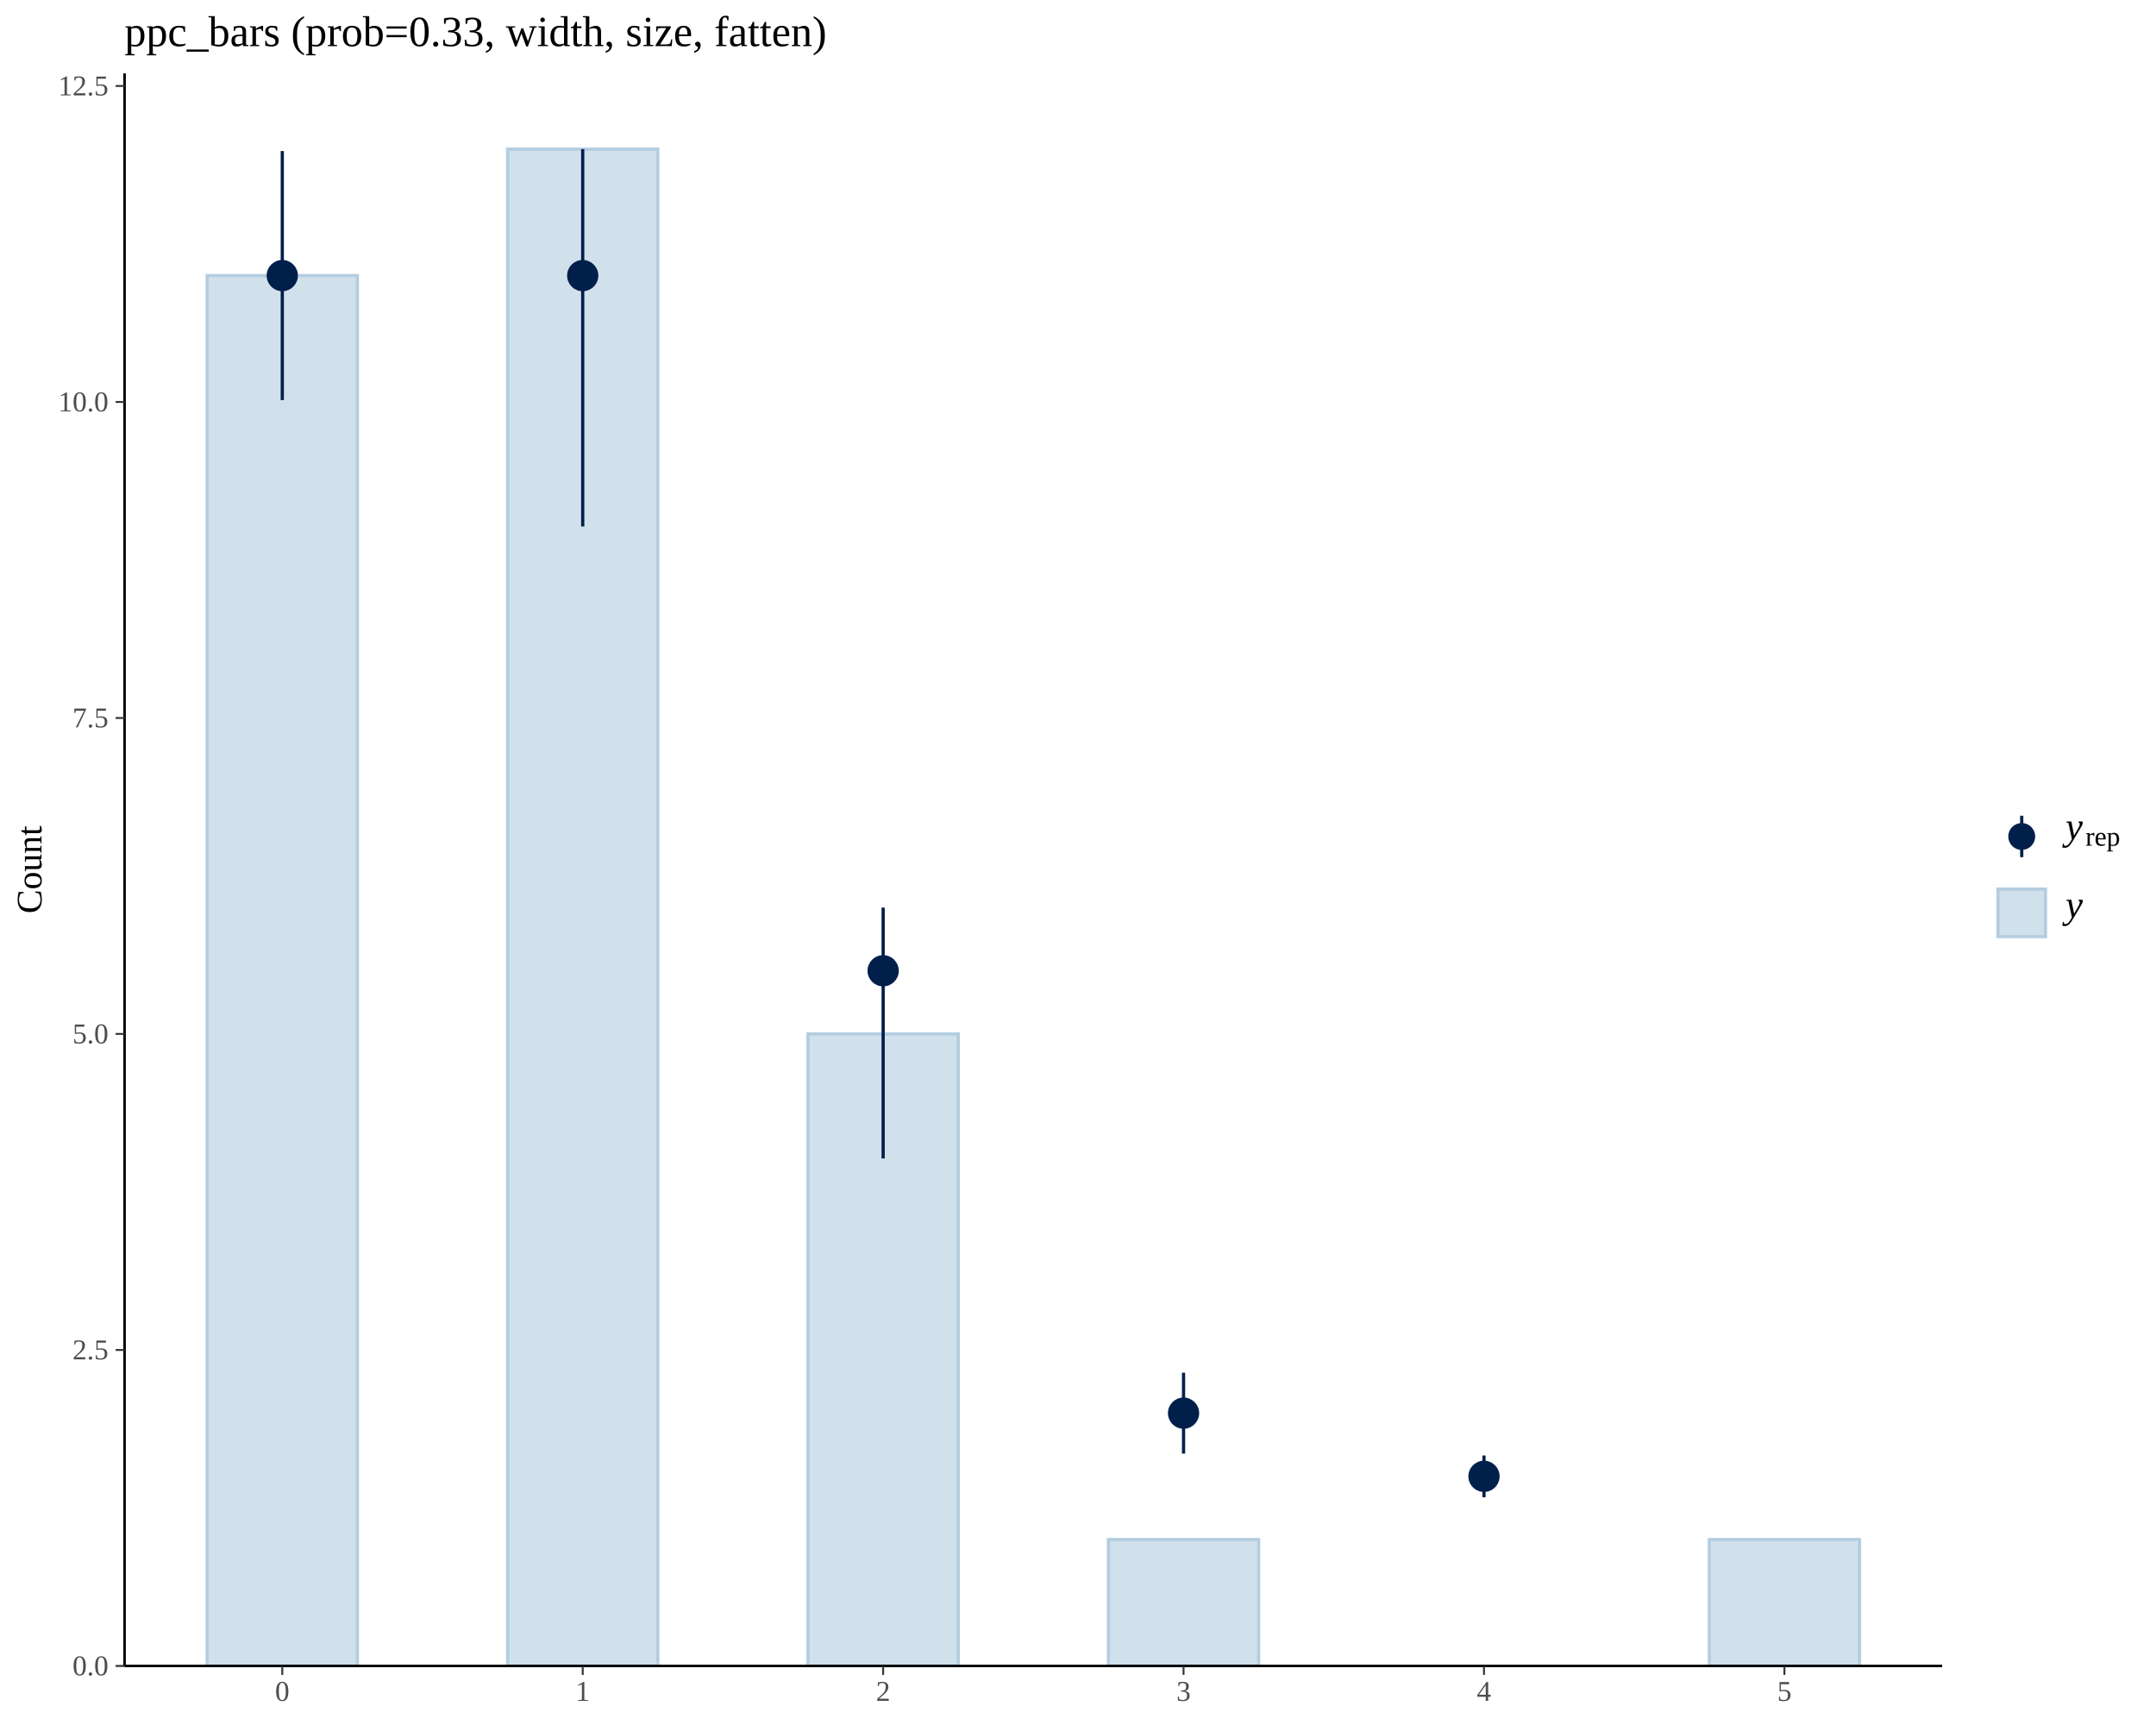
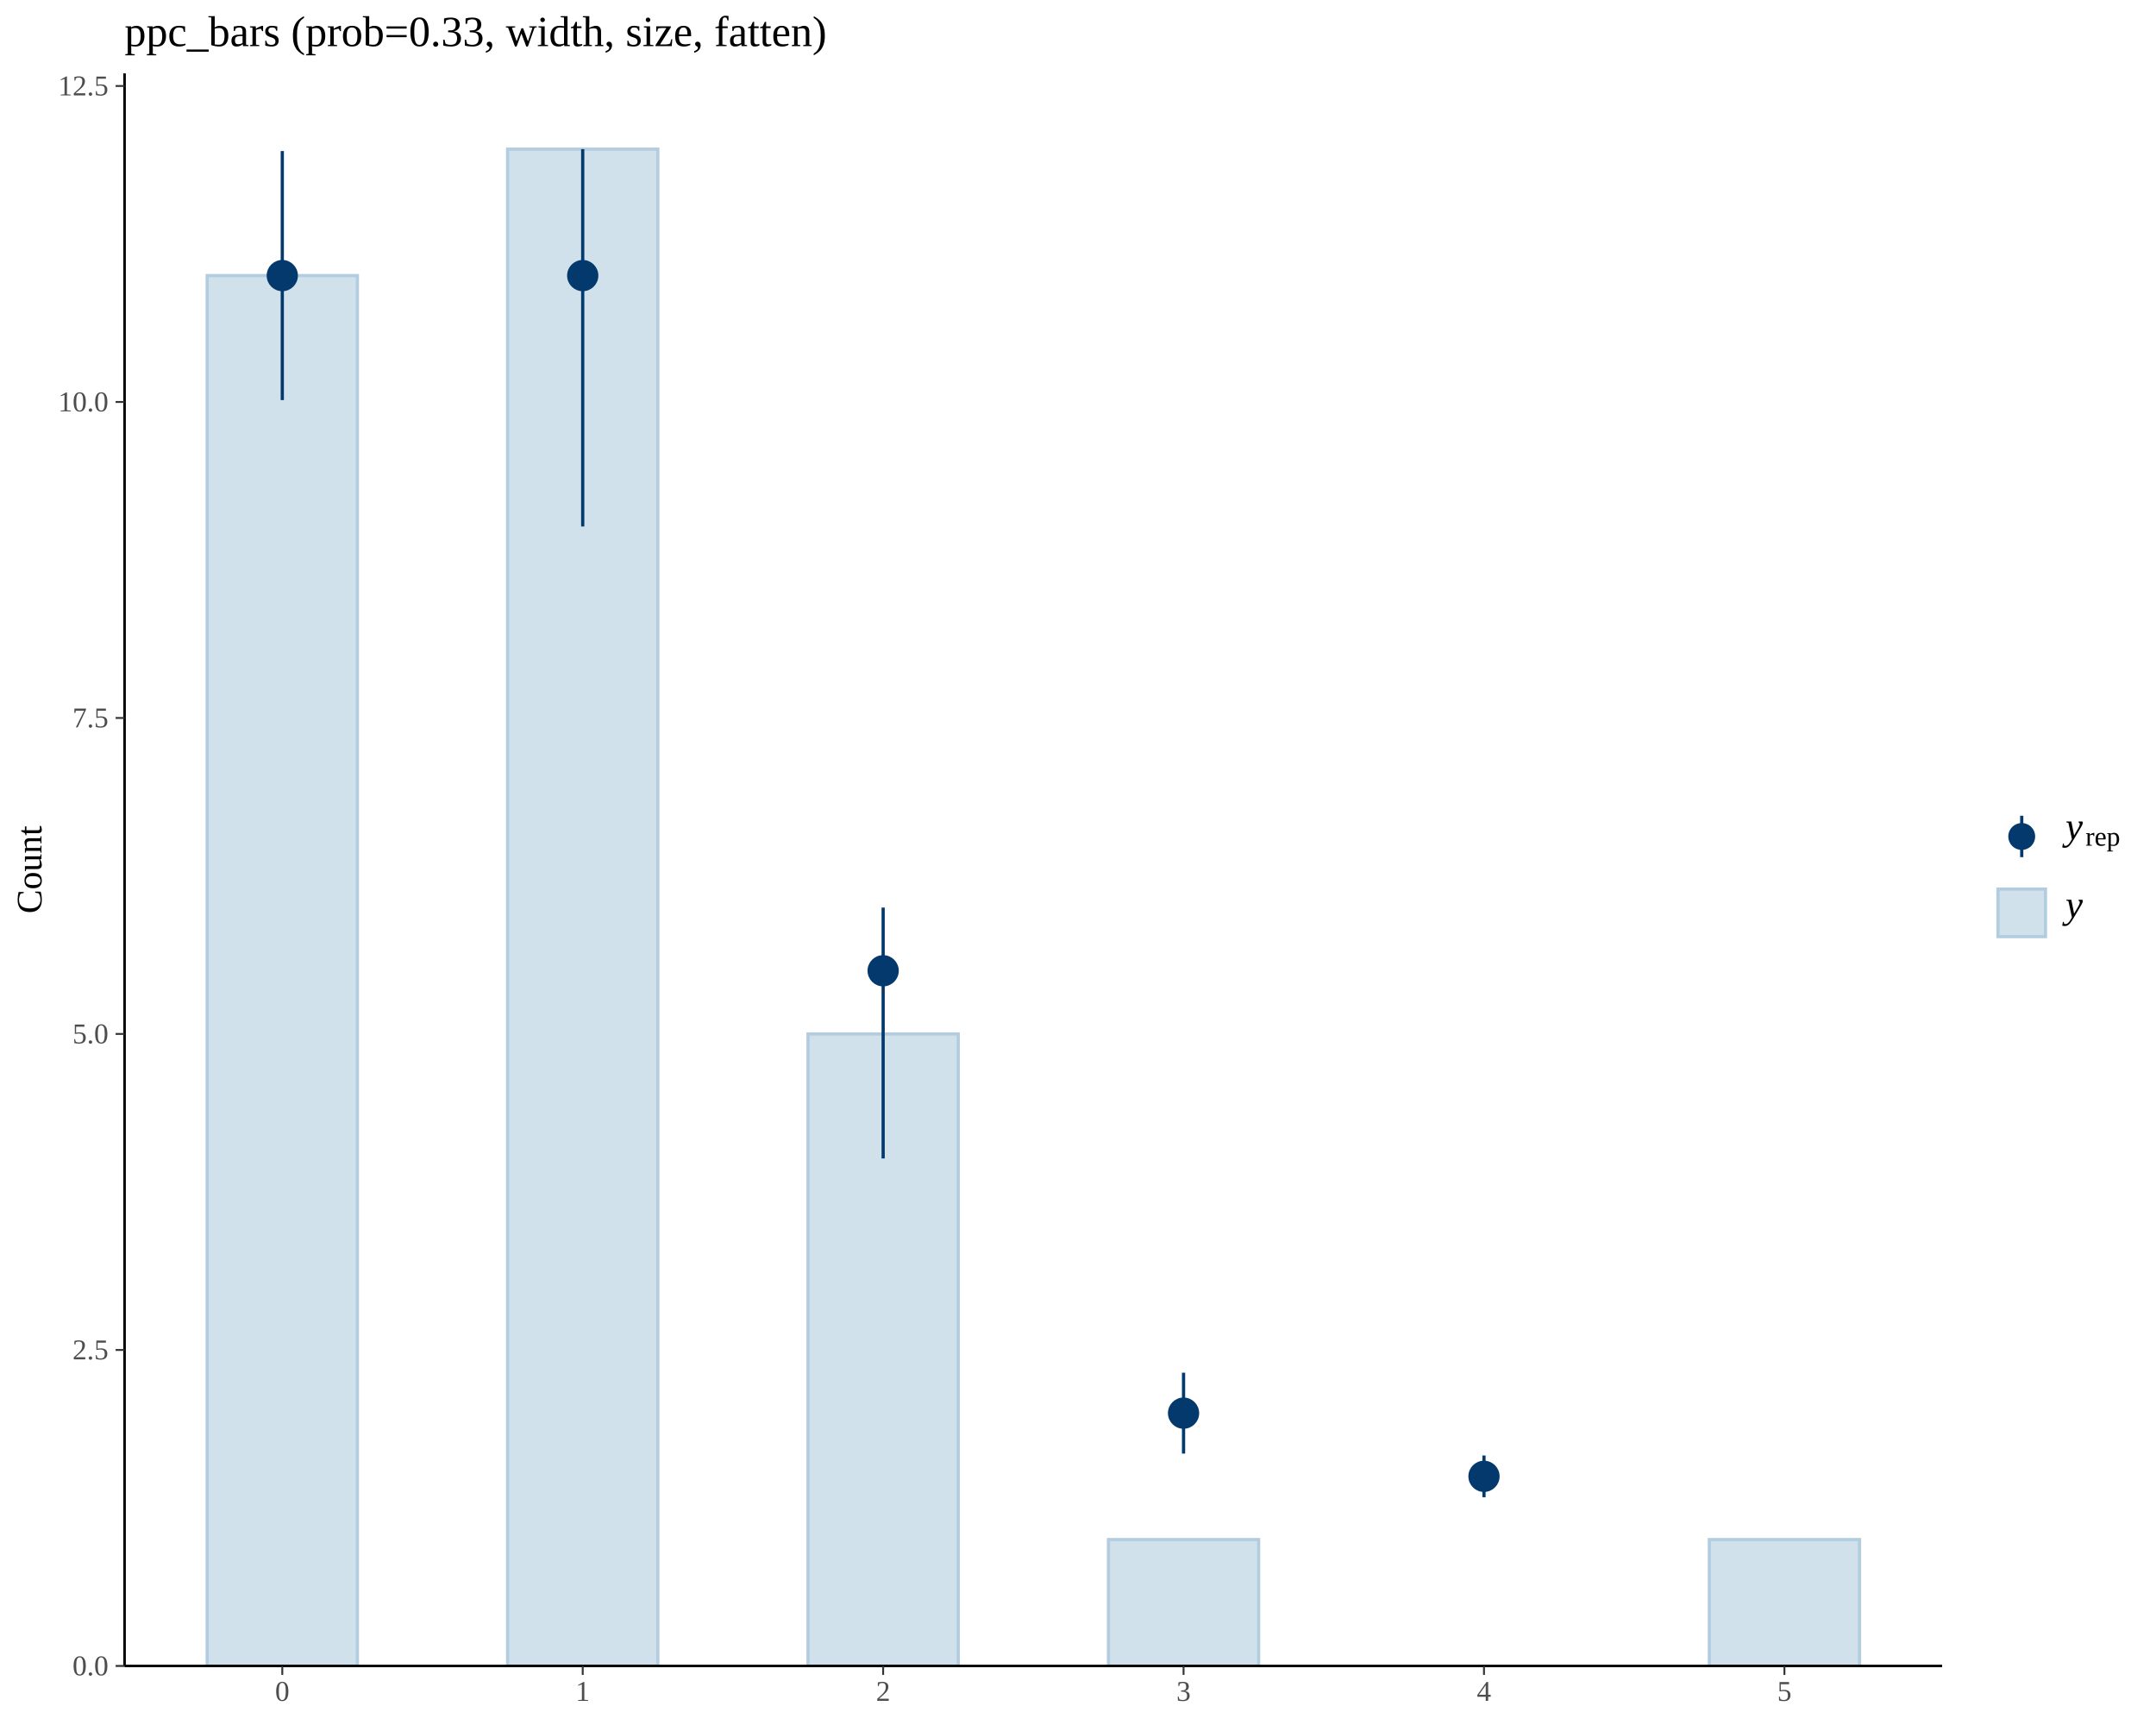
<svg xmlns="http://www.w3.org/2000/svg" viewBox="0 0 720.00 576.00">
  <defs>
    <style type="text/css">
    line, polyline, polygon, path, rect, circle {
      fill: none;
      stroke: #000000;
      stroke-linecap: round;
      stroke-linejoin: round;
      stroke-miterlimit: 10.00;
    }
  </style>
  </defs>
  <rect width="100%" height="100%" style="stroke: none; fill: #FFFFFF;" />
  <defs>
    <clipPath id="cpNDEuNjB8NjQ4LjU4fDU1Ni4yOHwyNC40OQ==">
      <rect x="41.60" y="24.49" width="606.99" height="531.80" />
    </clipPath>
  </defs>
  <rect x="69.19" y="92.02" width="50.16" height="464.27" style="stroke-width: 1.07; stroke: #B3CDE0; stroke-linecap: square; stroke-linejoin: miter; fill: #D1E1EC;" clip-path="url(#cpNDEuNjB8NjQ4LjU4fDU1Ni4yOHwyNC40OQ==)" />
  <rect x="169.52" y="49.81" width="50.16" height="506.47" style="stroke-width: 1.07; stroke: #B3CDE0; stroke-linecap: square; stroke-linejoin: miter; fill: #D1E1EC;" clip-path="url(#cpNDEuNjB8NjQ4LjU4fDU1Ni4yOHwyNC40OQ==)" />
  <rect x="269.84" y="345.25" width="50.16" height="211.03" style="stroke-width: 1.07; stroke: #B3CDE0; stroke-linecap: square; stroke-linejoin: miter; fill: #D1E1EC;" clip-path="url(#cpNDEuNjB8NjQ4LjU4fDU1Ni4yOHwyNC40OQ==)" />
  <rect x="370.17" y="514.08" width="50.16" height="42.21" style="stroke-width: 1.07; stroke: #B3CDE0; stroke-linecap: square; stroke-linejoin: miter; fill: #D1E1EC;" clip-path="url(#cpNDEuNjB8NjQ4LjU4fDU1Ni4yOHwyNC40OQ==)" />
  <rect x="570.83" y="514.08" width="50.16" height="42.21" style="stroke-width: 1.07; stroke: #B3CDE0; stroke-linecap: square; stroke-linejoin: miter; fill: #D1E1EC;" clip-path="url(#cpNDEuNjB8NjQ4LjU4fDU1Ni4yOHwyNC40OQ==)" />
-   <line x1="94.27" y1="133.59" x2="94.27" y2="50.44" style="stroke-width: 1.07; stroke: #011F4B; stroke-linecap: butt;" clip-path="url(#cpNDEuNjB8NjQ4LjU4fDU1Ni4yOHwyNC40OQ==)" />
-   <line x1="194.60" y1="175.80" x2="194.60" y2="49.81" style="stroke-width: 1.07; stroke: #011F4B; stroke-linecap: butt;" clip-path="url(#cpNDEuNjB8NjQ4LjU4fDU1Ni4yOHwyNC40OQ==)" />
-   <line x1="294.93" y1="386.83" x2="294.93" y2="303.05" style="stroke-width: 1.07; stroke: #011F4B; stroke-linecap: butt;" clip-path="url(#cpNDEuNjB8NjQ4LjU4fDU1Ni4yOHwyNC40OQ==)" />
-   <line x1="395.25" y1="485.38" x2="395.25" y2="458.37" style="stroke-width: 1.07; stroke: #011F4B; stroke-linecap: butt;" clip-path="url(#cpNDEuNjB8NjQ4LjU4fDU1Ni4yOHwyNC40OQ==)" />
-   <line x1="495.58" y1="499.94" x2="495.58" y2="486.01" style="stroke-width: 1.07; stroke: #011F4B; stroke-linecap: butt;" clip-path="url(#cpNDEuNjB8NjQ4LjU4fDU1Ni4yOHwyNC40OQ==)" />
-   <circle cx="94.27" cy="92.02" r="3.38pt" style="stroke-width: 1.42; stroke: #011F4B; fill: #011F4B;" clip-path="url(#cpNDEuNjB8NjQ4LjU4fDU1Ni4yOHwyNC40OQ==)" />
-   <circle cx="194.60" cy="92.02" r="3.38pt" style="stroke-width: 1.42; stroke: #011F4B; fill: #011F4B;" clip-path="url(#cpNDEuNjB8NjQ4LjU4fDU1Ni4yOHwyNC40OQ==)" />
-   <circle cx="294.93" cy="324.15" r="3.38pt" style="stroke-width: 1.42; stroke: #011F4B; fill: #011F4B;" clip-path="url(#cpNDEuNjB8NjQ4LjU4fDU1Ni4yOHwyNC40OQ==)" />
-   <circle cx="395.25" cy="471.87" r="3.38pt" style="stroke-width: 1.42; stroke: #011F4B; fill: #011F4B;" clip-path="url(#cpNDEuNjB8NjQ4LjU4fDU1Ni4yOHwyNC40OQ==)" />
-   <circle cx="495.58" cy="492.97" r="3.38pt" style="stroke-width: 1.42; stroke: #011F4B; fill: #011F4B;" clip-path="url(#cpNDEuNjB8NjQ4LjU4fDU1Ni4yOHwyNC40OQ==)" />
+   <line x1="94.27" y1="133.59" x2="94.27" y2="50.44" style="stroke-width: 1.07; stroke: #03396C; stroke-linecap: butt;" clip-path="url(#cpNDEuNjB8NjQ4LjU4fDU1Ni4yOHwyNC40OQ==)" />
+   <line x1="194.60" y1="175.80" x2="194.60" y2="49.81" style="stroke-width: 1.07; stroke: #03396C; stroke-linecap: butt;" clip-path="url(#cpNDEuNjB8NjQ4LjU4fDU1Ni4yOHwyNC40OQ==)" />
+   <line x1="294.93" y1="386.83" x2="294.93" y2="303.05" style="stroke-width: 1.07; stroke: #03396C; stroke-linecap: butt;" clip-path="url(#cpNDEuNjB8NjQ4LjU4fDU1Ni4yOHwyNC40OQ==)" />
+   <line x1="395.25" y1="485.38" x2="395.25" y2="458.37" style="stroke-width: 1.07; stroke: #03396C; stroke-linecap: butt;" clip-path="url(#cpNDEuNjB8NjQ4LjU4fDU1Ni4yOHwyNC40OQ==)" />
+   <line x1="495.58" y1="499.94" x2="495.58" y2="486.01" style="stroke-width: 1.07; stroke: #03396C; stroke-linecap: butt;" clip-path="url(#cpNDEuNjB8NjQ4LjU4fDU1Ni4yOHwyNC40OQ==)" />
+   <circle cx="94.27" cy="92.02" r="3.38pt" style="stroke-width: 1.42; stroke: #03396C; fill: #03396C;" clip-path="url(#cpNDEuNjB8NjQ4LjU4fDU1Ni4yOHwyNC40OQ==)" />
+   <circle cx="194.60" cy="92.02" r="3.38pt" style="stroke-width: 1.42; stroke: #03396C; fill: #03396C;" clip-path="url(#cpNDEuNjB8NjQ4LjU4fDU1Ni4yOHwyNC40OQ==)" />
+   <circle cx="294.93" cy="324.15" r="3.38pt" style="stroke-width: 1.42; stroke: #03396C; fill: #03396C;" clip-path="url(#cpNDEuNjB8NjQ4LjU4fDU1Ni4yOHwyNC40OQ==)" />
+   <circle cx="395.25" cy="471.87" r="3.38pt" style="stroke-width: 1.42; stroke: #03396C; fill: #03396C;" clip-path="url(#cpNDEuNjB8NjQ4LjU4fDU1Ni4yOHwyNC40OQ==)" />
+   <circle cx="495.58" cy="492.97" r="3.38pt" style="stroke-width: 1.42; stroke: #03396C; fill: #03396C;" clip-path="url(#cpNDEuNjB8NjQ4LjU4fDU1Ni4yOHwyNC40OQ==)" />
  <defs>
    <clipPath id="cpMC4wMHw3MjAuMDB8NTc2LjAwfDAuMDA=">
      <rect x="0.00" y="0.00" width="720.00" height="576.00" />
    </clipPath>
  </defs>
  <polyline points="41.60,556.28 41.60,24.49 " style="stroke-width: 0.85; stroke-linecap: butt;" clip-path="url(#cpMC4wMHw3MjAuMDB8NTc2LjAwfDAuMDA=)" />
  <g clip-path="url(#cpMC4wMHw3MjAuMDB8NTc2LjAwfDAuMDA=)">
    <text x="24.22" y="559.42" style="font-size: 9.60px; fill: #4D4D4D; font-family: Liberation Serif;" textLength="12.00px" lengthAdjust="spacingAndGlyphs">0.0</text>
  </g>
  <g clip-path="url(#cpMC4wMHw3MjAuMDB8NTc2LjAwfDAuMDA=)">
    <text x="24.22" y="453.91" style="font-size: 9.60px; fill: #4D4D4D; font-family: Liberation Serif;" textLength="12.00px" lengthAdjust="spacingAndGlyphs">2.5</text>
  </g>
  <g clip-path="url(#cpMC4wMHw3MjAuMDB8NTc2LjAwfDAuMDA=)">
    <text x="24.22" y="348.39" style="font-size: 9.60px; fill: #4D4D4D; font-family: Liberation Serif;" textLength="12.00px" lengthAdjust="spacingAndGlyphs">5.0</text>
  </g>
  <g clip-path="url(#cpMC4wMHw3MjAuMDB8NTc2LjAwfDAuMDA=)">
    <text x="24.22" y="242.88" style="font-size: 9.60px; fill: #4D4D4D; font-family: Liberation Serif;" textLength="12.00px" lengthAdjust="spacingAndGlyphs">7.5</text>
  </g>
  <g clip-path="url(#cpMC4wMHw3MjAuMDB8NTc2LjAwfDAuMDA=)">
    <text x="19.42" y="137.36" style="font-size: 9.60px; fill: #4D4D4D; font-family: Liberation Serif;" textLength="16.80px" lengthAdjust="spacingAndGlyphs">10.0</text>
  </g>
  <g clip-path="url(#cpMC4wMHw3MjAuMDB8NTc2LjAwfDAuMDA=)">
    <text x="19.42" y="31.85" style="font-size: 9.60px; fill: #4D4D4D; font-family: Liberation Serif;" textLength="16.80px" lengthAdjust="spacingAndGlyphs">12.5</text>
  </g>
  <polyline points="38.61,556.28 41.60,556.28 " style="stroke-width: 0.64; stroke: #333333; stroke-linecap: butt;" clip-path="url(#cpMC4wMHw3MjAuMDB8NTc2LjAwfDAuMDA=)" />
  <polyline points="38.61,450.77 41.60,450.77 " style="stroke-width: 0.64; stroke: #333333; stroke-linecap: butt;" clip-path="url(#cpMC4wMHw3MjAuMDB8NTc2LjAwfDAuMDA=)" />
  <polyline points="38.61,345.25 41.60,345.25 " style="stroke-width: 0.64; stroke: #333333; stroke-linecap: butt;" clip-path="url(#cpMC4wMHw3MjAuMDB8NTc2LjAwfDAuMDA=)" />
  <polyline points="38.61,239.74 41.60,239.74 " style="stroke-width: 0.64; stroke: #333333; stroke-linecap: butt;" clip-path="url(#cpMC4wMHw3MjAuMDB8NTc2LjAwfDAuMDA=)" />
  <polyline points="38.61,134.22 41.60,134.22 " style="stroke-width: 0.64; stroke: #333333; stroke-linecap: butt;" clip-path="url(#cpMC4wMHw3MjAuMDB8NTc2LjAwfDAuMDA=)" />
  <polyline points="38.61,28.71 41.60,28.71 " style="stroke-width: 0.64; stroke: #333333; stroke-linecap: butt;" clip-path="url(#cpMC4wMHw3MjAuMDB8NTc2LjAwfDAuMDA=)" />
  <polyline points="41.60,556.28 648.58,556.28 " style="stroke-width: 0.85; stroke-linecap: butt;" clip-path="url(#cpMC4wMHw3MjAuMDB8NTc2LjAwfDAuMDA=)" />
  <polyline points="94.27,559.27 94.27,556.28 " style="stroke-width: 0.64; stroke: #333333; stroke-linecap: butt;" clip-path="url(#cpMC4wMHw3MjAuMDB8NTc2LjAwfDAuMDA=)" />
  <polyline points="194.60,559.27 194.60,556.28 " style="stroke-width: 0.64; stroke: #333333; stroke-linecap: butt;" clip-path="url(#cpMC4wMHw3MjAuMDB8NTc2LjAwfDAuMDA=)" />
  <polyline points="294.93,559.27 294.93,556.28 " style="stroke-width: 0.64; stroke: #333333; stroke-linecap: butt;" clip-path="url(#cpMC4wMHw3MjAuMDB8NTc2LjAwfDAuMDA=)" />
  <polyline points="395.25,559.27 395.25,556.28 " style="stroke-width: 0.64; stroke: #333333; stroke-linecap: butt;" clip-path="url(#cpMC4wMHw3MjAuMDB8NTc2LjAwfDAuMDA=)" />
  <polyline points="495.58,559.27 495.58,556.28 " style="stroke-width: 0.64; stroke: #333333; stroke-linecap: butt;" clip-path="url(#cpMC4wMHw3MjAuMDB8NTc2LjAwfDAuMDA=)" />
  <polyline points="595.91,559.27 595.91,556.28 " style="stroke-width: 0.64; stroke: #333333; stroke-linecap: butt;" clip-path="url(#cpMC4wMHw3MjAuMDB8NTc2LjAwfDAuMDA=)" />
  <g clip-path="url(#cpMC4wMHw3MjAuMDB8NTc2LjAwfDAuMDA=)">
    <text x="91.87" y="567.94" style="font-size: 9.60px; fill: #4D4D4D; font-family: Liberation Serif;" textLength="4.80px" lengthAdjust="spacingAndGlyphs">0</text>
  </g>
  <g clip-path="url(#cpMC4wMHw3MjAuMDB8NTc2LjAwfDAuMDA=)">
    <text x="192.20" y="567.94" style="font-size: 9.60px; fill: #4D4D4D; font-family: Liberation Serif;" textLength="4.80px" lengthAdjust="spacingAndGlyphs">1</text>
  </g>
  <g clip-path="url(#cpMC4wMHw3MjAuMDB8NTc2LjAwfDAuMDA=)">
    <text x="292.53" y="567.94" style="font-size: 9.60px; fill: #4D4D4D; font-family: Liberation Serif;" textLength="4.80px" lengthAdjust="spacingAndGlyphs">2</text>
  </g>
  <g clip-path="url(#cpMC4wMHw3MjAuMDB8NTc2LjAwfDAuMDA=)">
    <text x="392.86" y="567.94" style="font-size: 9.60px; fill: #4D4D4D; font-family: Liberation Serif;" textLength="4.80px" lengthAdjust="spacingAndGlyphs">3</text>
  </g>
  <g clip-path="url(#cpMC4wMHw3MjAuMDB8NTc2LjAwfDAuMDA=)">
    <text x="493.18" y="567.94" style="font-size: 9.60px; fill: #4D4D4D; font-family: Liberation Serif;" textLength="4.80px" lengthAdjust="spacingAndGlyphs">4</text>
  </g>
  <g clip-path="url(#cpMC4wMHw3MjAuMDB8NTc2LjAwfDAuMDA=)">
    <text x="593.51" y="567.94" style="font-size: 9.60px; fill: #4D4D4D; font-family: Liberation Serif;" textLength="4.80px" lengthAdjust="spacingAndGlyphs">5</text>
  </g>
  <g clip-path="url(#cpMC4wMHw3MjAuMDB8NTc2LjAwfDAuMDA=)">
    <text transform="translate(13.84,305.05) rotate(-90)" style="font-size: 12.00px; font-family: Liberation Serif;" textLength="29.33px" lengthAdjust="spacingAndGlyphs">Count</text>
  </g>
-   <line x1="675.16" y1="286.22" x2="675.16" y2="272.40" style="stroke-width: 1.07; stroke: #011F4B; stroke-linecap: butt;" clip-path="url(#cpMC4wMHw3MjAuMDB8NTc2LjAwfDAuMDA=)" />
-   <circle cx="675.16" cy="279.31" r="2.84pt" style="stroke-width: 1.42; stroke: #011F4B; fill: #011F4B;" clip-path="url(#cpMC4wMHw3MjAuMDB8NTc2LjAwfDAuMDA=)" />
+   <line x1="675.16" y1="286.22" x2="675.16" y2="272.40" style="stroke-width: 1.07; stroke: #03396C; stroke-linecap: butt;" clip-path="url(#cpMC4wMHw3MjAuMDB8NTc2LjAwfDAuMDA=)" />
+   <circle cx="675.16" cy="279.31" r="2.84pt" style="stroke-width: 1.42; stroke: #03396C; fill: #03396C;" clip-path="url(#cpMC4wMHw3MjAuMDB8NTc2LjAwfDAuMDA=)" />
  <g clip-path="url(#cpMC4wMHw3MjAuMDB8NTc2LjAwfDAuMDA=)">
    <text x="689.77" y="280.28" style="font-size: 13.00px; font-style: italic; font-family: Liberation Serif;" textLength="5.77px" lengthAdjust="spacingAndGlyphs">y</text>
  </g>
  <g clip-path="url(#cpMC4wMHw3MjAuMDB8NTc2LjAwfDAuMDA=)">
    <text x="696.44" y="282.37" style="font-size: 9.10px; font-family: Liberation Serif;" textLength="3.03px" lengthAdjust="spacingAndGlyphs">r</text>
  </g>
  <g clip-path="url(#cpMC4wMHw3MjAuMDB8NTc2LjAwfDAuMDA=)">
    <text x="699.47" y="282.37" style="font-size: 9.10px; font-family: Liberation Serif;" textLength="4.03px" lengthAdjust="spacingAndGlyphs">e</text>
  </g>
  <g clip-path="url(#cpMC4wMHw3MjAuMDB8NTc2LjAwfDAuMDA=)">
    <text x="703.50" y="282.37" style="font-size: 9.10px; font-family: Liberation Serif;" textLength="4.55px" lengthAdjust="spacingAndGlyphs">p</text>
  </g>
  <rect x="667.23" y="296.89" width="15.86" height="15.86" style="stroke-width: 1.07; stroke: #B3CDE0; stroke-linecap: square; stroke-linejoin: miter; fill: #D1E1EC;" clip-path="url(#cpMC4wMHw3MjAuMDB8NTc2LjAwfDAuMDA=)" />
  <g clip-path="url(#cpMC4wMHw3MjAuMDB8NTc2LjAwfDAuMDA=)">
    <text x="689.77" y="306.40" style="font-size: 13.00px; font-style: italic; font-family: Liberation Serif;" textLength="5.77px" lengthAdjust="spacingAndGlyphs">y</text>
  </g>
  <g clip-path="url(#cpMC4wMHw3MjAuMDB8NTc2LjAwfDAuMDA=)">
    <text x="41.60" y="15.40" style="font-size: 14.40px; font-family: Liberation Serif;" textLength="234.41px" lengthAdjust="spacingAndGlyphs">ppc_bars (prob=0.33, width, size, fatten)</text>
  </g>
</svg>
